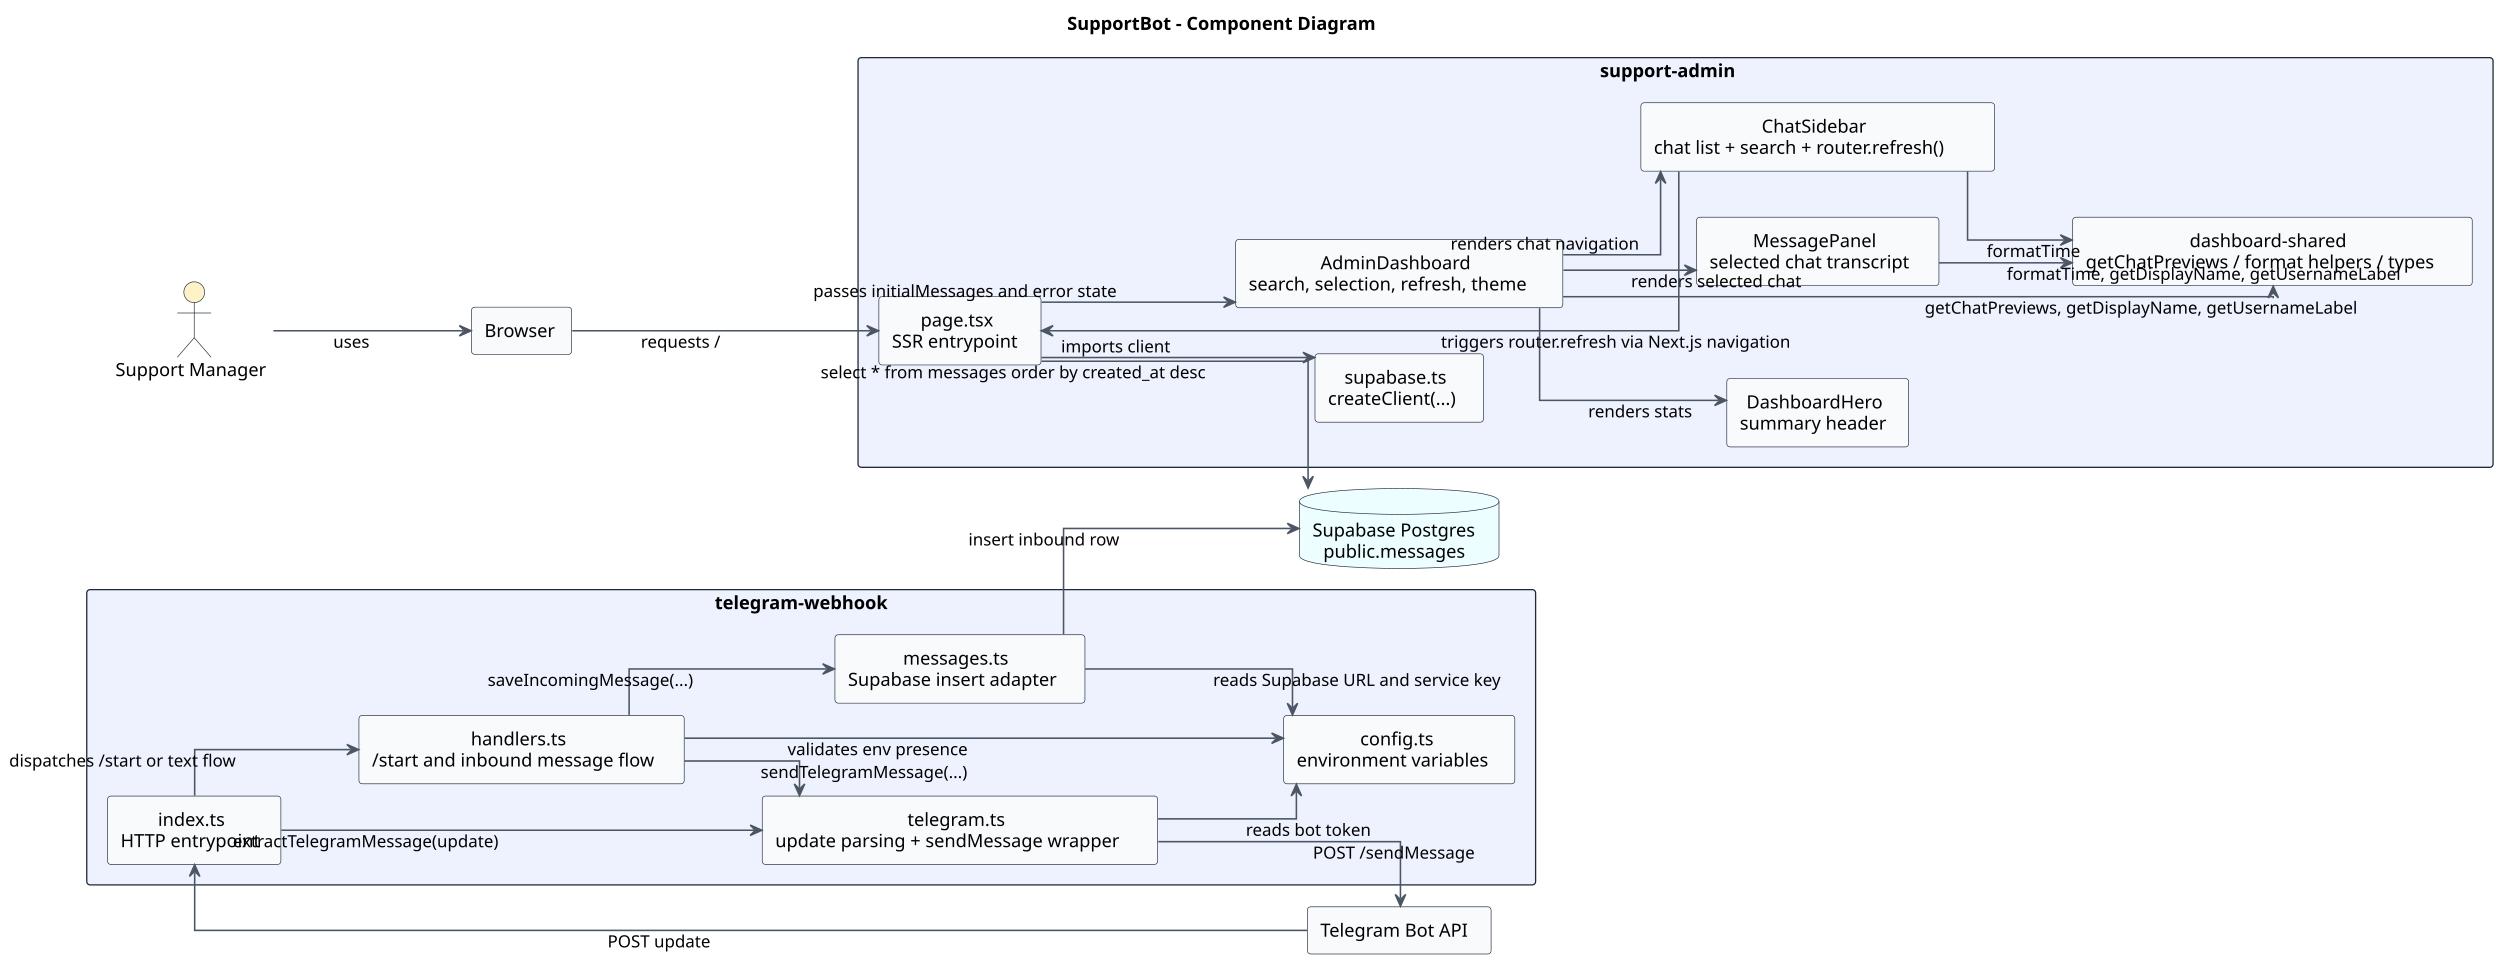
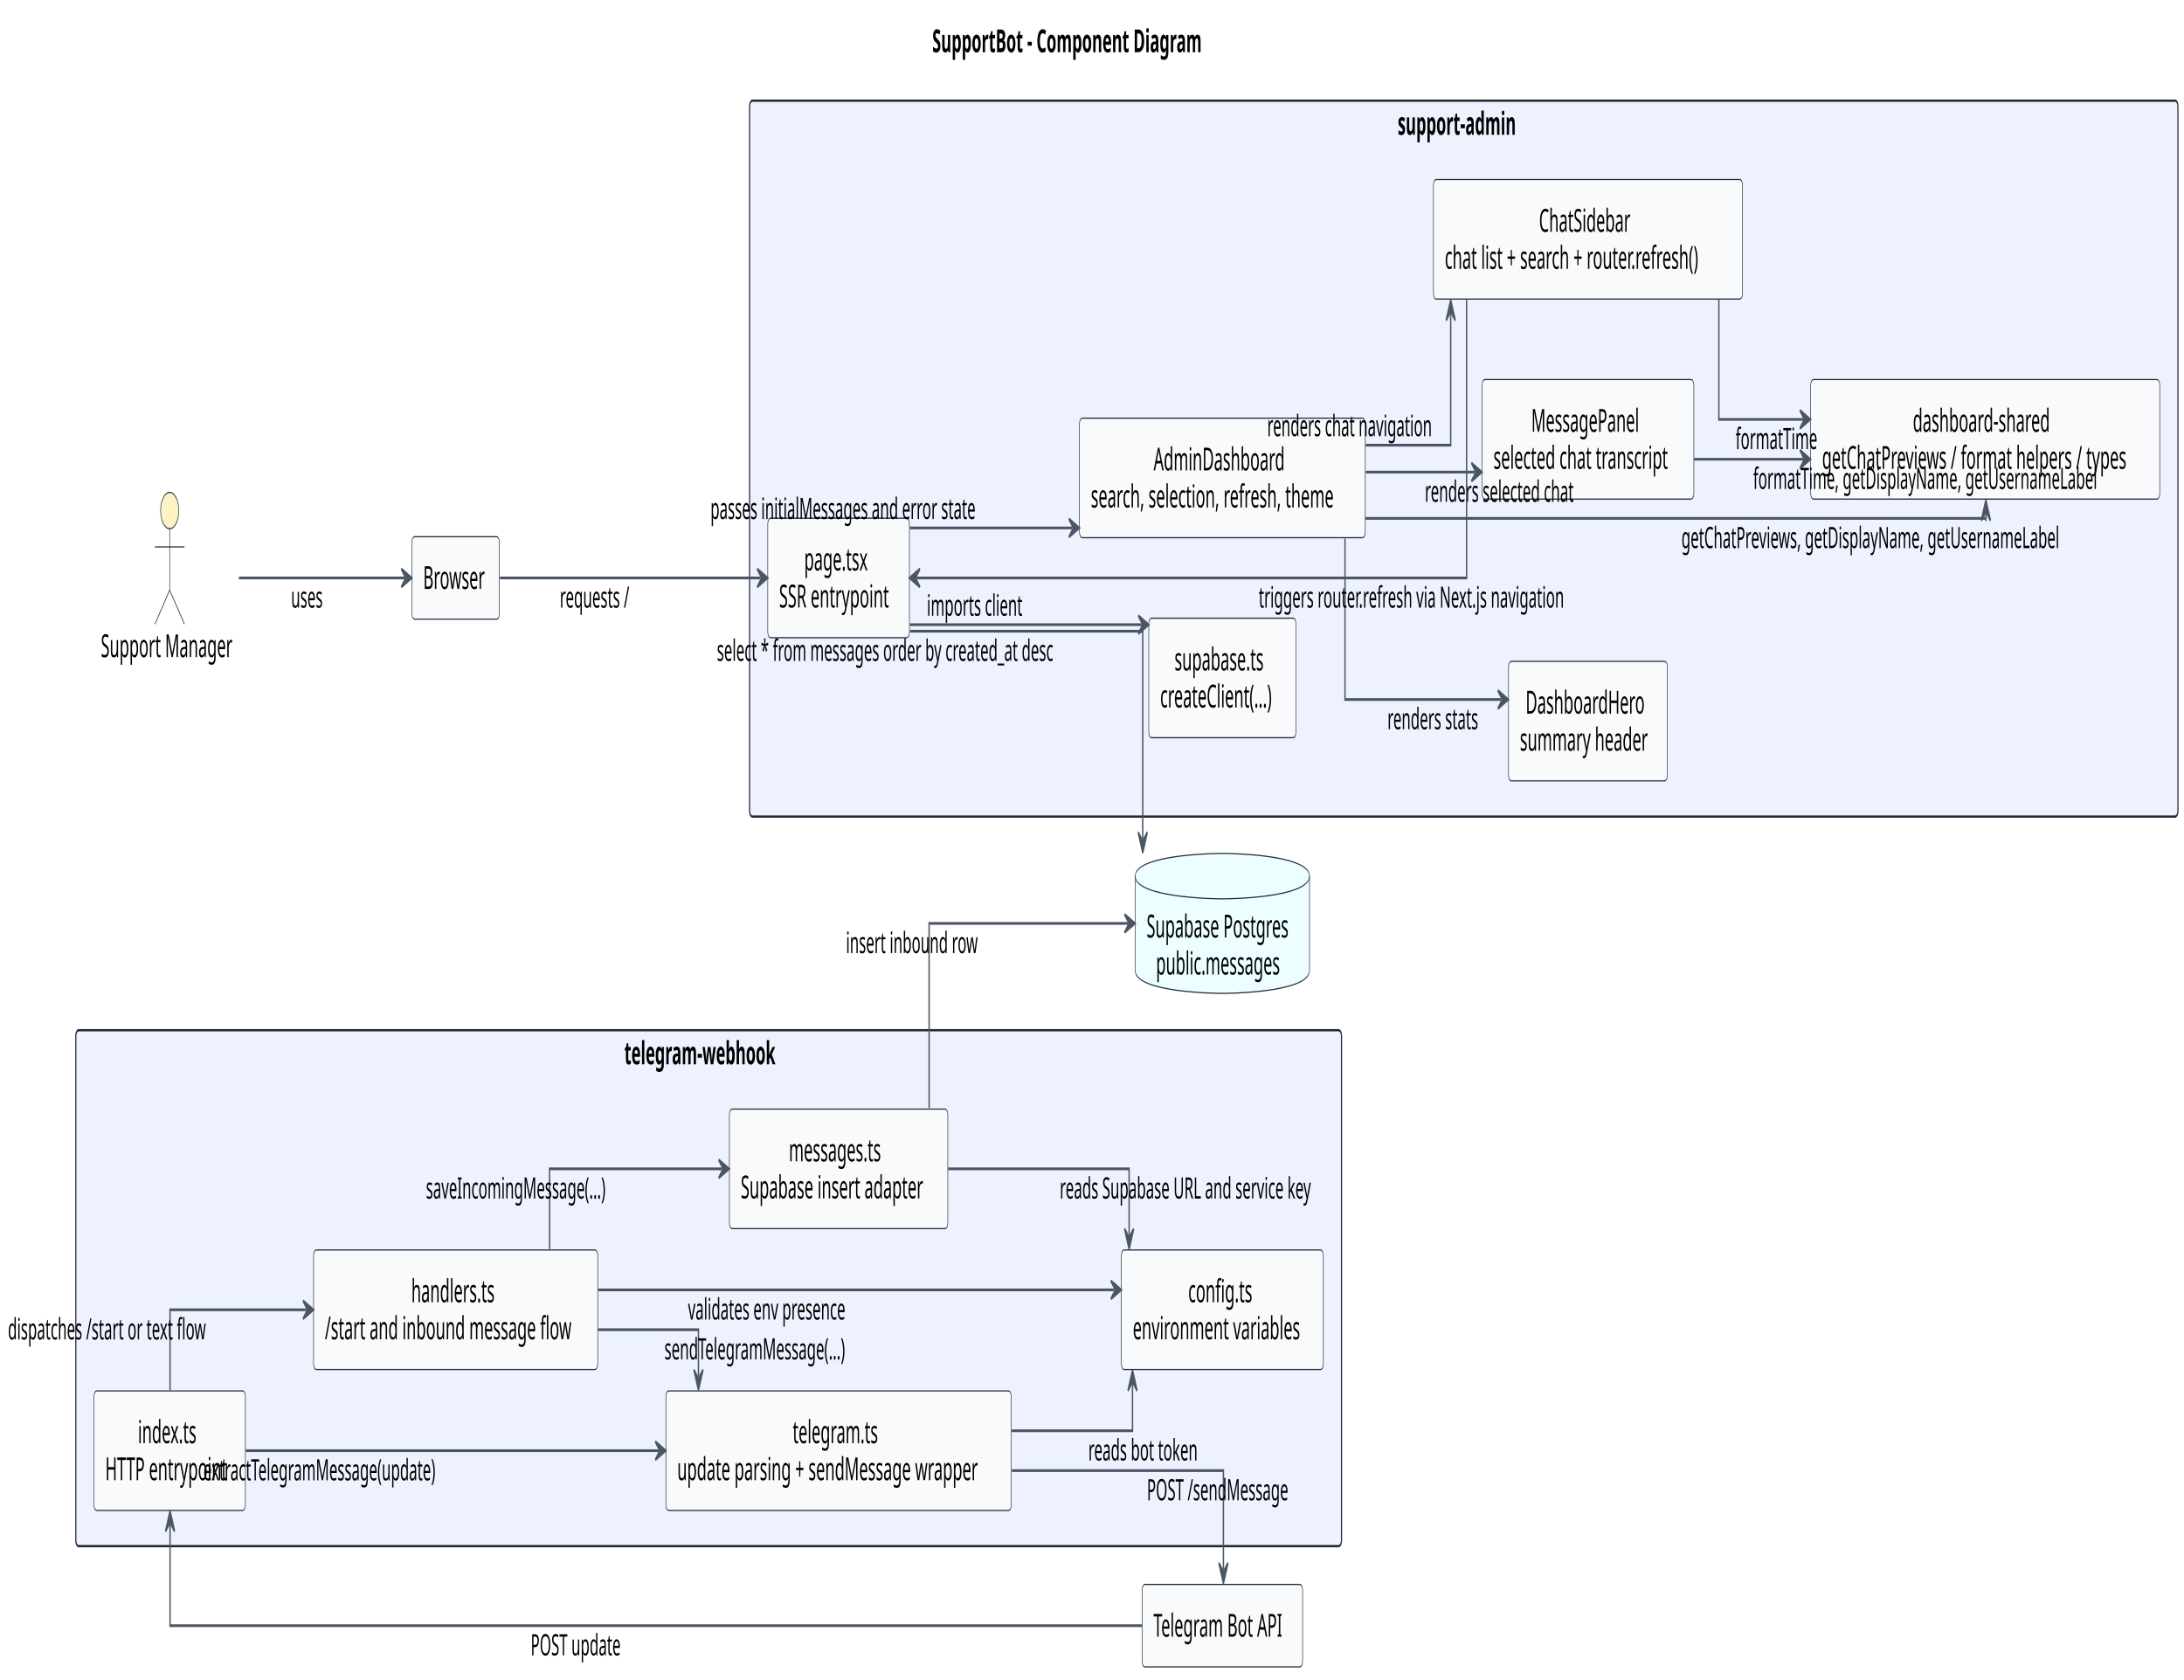
- <svg xmlns="http://www.w3.org/2000/svg" contentStyleType="text/css" data-diagram-type="DESCRIPTION" height="739px" preserveAspectRatio="none" style="width:1922px;height:739px;background:#FFFFFF;" version="1.1" viewBox="0 0 1922 739" width="1922px" zoomAndPan="magnify">
+ <svg xmlns="http://www.w3.org/2000/svg" contentStyleType="text/css" data-diagram-type="DESCRIPTION" height="1478px" preserveAspectRatio="none" style="width:1922px;height:1478px;background:#FFFFFF;" version="1.1" viewBox="0 0 1922 739" width="1922px" zoomAndPan="magnify">
  <defs />
  <g>
    <g class="title" data-source-line="1">
      <text fill="#000000" font-family="sans-serif" font-size="14" font-weight="bold" lengthAdjust="spacing" textLength="267.791" x="820.434" y="22.995">SupportBot - Component Diagram</text>
    </g>
    <g class="cluster" data-qualified-name="SupportAdmin" data-source-line="24" id="ent0006">
      <rect fill="#EEF2FF" height="315" rx="2.5" ry="2.5" style="stroke:#1F2937;stroke-width:1;" width="1257" x="659.66" y="44.297" />
      <text fill="#000000" font-family="sans-serif" font-size="14" font-weight="bold" lengthAdjust="spacing" textLength="116.19" x="1230.065" y="59.292">support-admin</text>
    </g>
    <g class="cluster" data-qualified-name="TelegramWebhook" data-source-line="34" id="ent0014">
      <rect fill="#EEF2FF" height="227" rx="2.5" ry="2.5" style="stroke:#1F2937;stroke-width:1;" width="1113.88" x="66.7" y="453.297" />
      <text fill="#000000" font-family="sans-serif" font-size="14" font-weight="bold" lengthAdjust="spacing" textLength="148.217" x="549.532" y="468.292">telegram-webhook</text>
    </g>
    <g class="entity" data-qualified-name="SupportAdmin.Page" data-source-line="25" id="ent0007">
      <rect fill="#F8FAFC" height="52.594" rx="2.5" ry="2.5" style="stroke:#1F2937;stroke-width:0.5;" width="124.672" x="675.66" y="227.997" />
      <text fill="#000000" font-family="sans-serif" font-size="14" lengthAdjust="spacing" textLength="60.484" x="707.754" y="250.992">page.tsx</text>
      <text fill="#000000" font-family="sans-serif" font-size="14" lengthAdjust="spacing" textLength="104.672" x="685.66" y="267.289">SSR entrypoint</text>
    </g>
    <g class="entity" data-qualified-name="SupportAdmin.FrontSupabase" data-source-line="26" id="ent0008">
      <rect fill="#F8FAFC" height="52.594" rx="2.5" ry="2.5" style="stroke:#1F2937;stroke-width:0.5;" width="129.553" x="1010.96" y="271.997" />
      <text fill="#000000" font-family="sans-serif" font-size="14" lengthAdjust="spacing" textLength="84.239" x="1033.617" y="294.992">supabase.ts</text>
      <text fill="#000000" font-family="sans-serif" font-size="14" lengthAdjust="spacing" textLength="109.553" x="1020.96" y="311.289">createClient(...)</text>
    </g>
    <g class="entity" data-qualified-name="SupportAdmin.AdminDashboard" data-source-line="27" id="ent0009">
      <rect fill="#F8FAFC" height="52.594" rx="2.5" ry="2.5" style="stroke:#1F2937;stroke-width:0.5;" width="251.499" x="949.99" y="183.997" />
      <text fill="#000000" font-family="sans-serif" font-size="14" lengthAdjust="spacing" textLength="121.064" x="1015.207" y="206.992">AdminDashboard</text>
      <text fill="#000000" font-family="sans-serif" font-size="14" lengthAdjust="spacing" textLength="231.499" x="959.99" y="223.289">search, selection, refresh, theme</text>
    </g>
    <g class="entity" data-qualified-name="SupportAdmin.DashboardShared" data-source-line="28" id="ent0010">
      <rect fill="#F8FAFC" height="52.594" rx="2.5" ry="2.5" style="stroke:#1F2937;stroke-width:0.5;" width="307.185" x="1593.47" y="166.997" />
      <text fill="#000000" font-family="sans-serif" font-size="14" lengthAdjust="spacing" textLength="127.36" x="1683.382" y="189.992">dashboard-shared</text>
      <text fill="#000000" font-family="sans-serif" font-size="14" lengthAdjust="spacing" textLength="287.185" x="1603.47" y="206.289">getChatPreviews / format helpers / types</text>
    </g>
    <g class="entity" data-qualified-name="SupportAdmin.DashboardHero" data-source-line="29" id="ent0011">
      <rect fill="#F8FAFC" height="52.594" rx="2.5" ry="2.5" style="stroke:#1F2937;stroke-width:0.5;" width="139.834" x="1327.56" y="290.997" />
      <text fill="#000000" font-family="sans-serif" font-size="14" lengthAdjust="spacing" textLength="109.662" x="1342.646" y="313.992">DashboardHero</text>
      <text fill="#000000" font-family="sans-serif" font-size="14" lengthAdjust="spacing" textLength="119.834" x="1337.56" y="330.289">summary header</text>
    </g>
    <g class="entity" data-qualified-name="SupportAdmin.ChatSidebar" data-source-line="30" id="ent0012">
      <rect fill="#F8FAFC" height="52.594" rx="2.5" ry="2.5" style="stroke:#1F2937;stroke-width:0.5;" width="271.986" x="1261.49" y="78.997" />
      <text fill="#000000" font-family="sans-serif" font-size="14" lengthAdjust="spacing" textLength="86.215" x="1354.376" y="101.992">ChatSidebar</text>
      <text fill="#000000" font-family="sans-serif" font-size="14" lengthAdjust="spacing" textLength="251.986" x="1271.49" y="118.289">chat list + search + router.refresh()</text>
    </g>
    <g class="entity" data-qualified-name="SupportAdmin.MessagePanel" data-source-line="31" id="ent0013">
      <rect fill="#F8FAFC" height="52.594" rx="2.5" ry="2.5" style="stroke:#1F2937;stroke-width:0.5;" width="186.346" x="1304.31" y="166.997" />
      <text fill="#000000" font-family="sans-serif" font-size="14" lengthAdjust="spacing" textLength="99.757" x="1347.604" y="189.992">MessagePanel</text>
      <text fill="#000000" font-family="sans-serif" font-size="14" lengthAdjust="spacing" textLength="166.346" x="1314.31" y="206.289">selected chat transcript</text>
    </g>
    <g class="entity" data-qualified-name="TelegramWebhook.WebhookIndex" data-source-line="35" id="ent0015">
      <rect fill="#F8FAFC" height="52.594" rx="2.5" ry="2.5" style="stroke:#1F2937;stroke-width:0.5;" width="133.244" x="82.7" y="611.997" />
      <text fill="#000000" font-family="sans-serif" font-size="14" lengthAdjust="spacing" textLength="55.781" x="121.431" y="634.992">index.ts</text>
      <text fill="#000000" font-family="sans-serif" font-size="14" lengthAdjust="spacing" textLength="113.244" x="92.7" y="651.289">HTTP entrypoint</text>
    </g>
    <g class="entity" data-qualified-name="TelegramWebhook.WebhookHandlers" data-source-line="36" id="ent0016">
      <rect fill="#F8FAFC" height="52.594" rx="2.5" ry="2.5" style="stroke:#1F2937;stroke-width:0.5;" width="250.064" x="275.95" y="549.997" />
      <text fill="#000000" font-family="sans-serif" font-size="14" lengthAdjust="spacing" textLength="77.998" x="361.983" y="572.992">handlers.ts</text>
      <text fill="#000000" font-family="sans-serif" font-size="14" lengthAdjust="spacing" textLength="230.064" x="285.95" y="589.289">/start and inbound message flow</text>
    </g>
    <g class="entity" data-qualified-name="TelegramWebhook.WebhookTelegram" data-source-line="37" id="ent0017">
      <rect fill="#F8FAFC" height="52.594" rx="2.5" ry="2.5" style="stroke:#1F2937;stroke-width:0.5;" width="303.978" x="586.01" y="611.997" />
      <text fill="#000000" font-family="sans-serif" font-size="14" lengthAdjust="spacing" textLength="80.698" x="697.65" y="634.992">telegram.ts</text>
      <text fill="#000000" font-family="sans-serif" font-size="14" lengthAdjust="spacing" textLength="283.978" x="596.01" y="651.289">update parsing + sendMessage wrapper</text>
    </g>
    <g class="entity" data-qualified-name="TelegramWebhook.WebhookMessages" data-source-line="38" id="ent0018">
      <rect fill="#F8FAFC" height="52.594" rx="2.5" ry="2.5" style="stroke:#1F2937;stroke-width:0.5;" width="192.204" x="641.9" y="487.997" />
      <text fill="#000000" font-family="sans-serif" font-size="14" lengthAdjust="spacing" textLength="87.445" x="694.279" y="510.992">messages.ts</text>
      <text fill="#000000" font-family="sans-serif" font-size="14" lengthAdjust="spacing" textLength="172.204" x="651.9" y="527.289">Supabase insert adapter</text>
    </g>
    <g class="entity" data-qualified-name="TelegramWebhook.WebhookConfig" data-source-line="39" id="ent0019">
      <rect fill="#F8FAFC" height="52.594" rx="2.5" ry="2.5" style="stroke:#1F2937;stroke-width:0.5;" width="177.691" x="986.89" y="549.997" />
      <text fill="#000000" font-family="sans-serif" font-size="14" lengthAdjust="spacing" textLength="60.074" x="1045.699" y="572.992">config.ts</text>
      <text fill="#000000" font-family="sans-serif" font-size="14" lengthAdjust="spacing" textLength="157.691" x="996.89" y="589.289">environment variables</text>
    </g>
    <g class="entity" data-qualified-name="SupportManager" data-source-line="19" id="ent0002">
      <ellipse cx="149.33" cy="224.647" fill="#FEF3C7" rx="8" ry="8" style="stroke:#1F2937;stroke-width:0.5;" />
      <path d="M149.33,232.647 L149.33,259.647 M136.33,240.647 L162.33,240.647 M149.33,259.647 L136.33,274.647 M149.33,259.647 L162.33,274.647" fill="none" style="stroke:#1F2937;stroke-width:0.5;" />
      <text fill="#000000" font-family="sans-serif" font-size="14" lengthAdjust="spacing" textLength="121.16" x="88.75" y="289.142">Support Manager</text>
    </g>
    <g class="entity" data-qualified-name="Browser" data-source-line="20" id="ent0003">
      <rect fill="#F8FAFC" height="36.297" rx="2.5" ry="2.5" style="stroke:#1F2937;stroke-width:0.5;" width="77.039" x="362.46" y="236.147" />
      <text fill="#000000" font-family="sans-serif" font-size="14" lengthAdjust="spacing" textLength="57.039" x="372.46" y="259.142">Browser</text>
    </g>
    <g class="entity" data-qualified-name="TelegramApi" data-source-line="21" id="ent0004">
      <rect fill="#F8FAFC" height="36.297" rx="2.5" ry="2.5" style="stroke:#1F2937;stroke-width:0.5;" width="141.235" x="1005.12" y="697.147" />
      <text fill="#000000" font-family="sans-serif" font-size="14" lengthAdjust="spacing" textLength="121.235" x="1015.12" y="720.142">Telegram Bot API</text>
    </g>
    <g class="entity" data-qualified-name="MessagesDb" data-source-line="22" id="ent0005">
      <path d="M999.04,385.497 C999.04,375.497 1075.735,375.497 1075.735,375.497 C1075.735,375.497 1152.43,375.497 1152.43,385.497 L1152.43,427.091 C1152.43,437.091 1075.735,437.091 1075.735,437.091 C1075.735,437.091 999.04,437.091 999.04,427.091 L999.04,385.497" fill="#ECFEFF" style="stroke:#1F2937;stroke-width:0.5;" />
      <path d="M999.04,385.497 C999.04,395.497 1075.735,395.497 1075.735,395.497 C1075.735,395.497 1152.43,395.497 1152.43,385.497" fill="none" style="stroke:#1F2937;stroke-width:0.5;" />
      <text fill="#000000" font-family="sans-serif" font-size="14" lengthAdjust="spacing" textLength="133.39" x="1009.04" y="412.492">Supabase Postgres</text>
      <text fill="#000000" font-family="sans-serif" font-size="14" lengthAdjust="spacing" textLength="116.785" x="1017.342" y="428.789">public.messages</text>
    </g>
    <g class="link" data-entity-1="ent0002" data-entity-2="ent0003" data-link-type="dependency" data-source-line="42" id="lnk20">
      <path d="M210.24,254.297 C257.52,254.297 315.63,254.297 356.15,254.297" fill="none" id="SupportManager-to-Browser" style="stroke:#4B5563;stroke-width:1.2;" />
      <polygon fill="#4B5563" points="362.15,254.297,353.15,250.297,357.15,254.297,353.15,258.297,362.15,254.297" style="stroke:#4B5563;stroke-width:1.2;" />
      <text fill="#000000" font-family="sans-serif" font-size="13" lengthAdjust="spacing" textLength="29.783" x="256.2" y="267.364">uses</text>
    </g>
    <g class="link" data-entity-1="ent0003" data-entity-2="ent0007" data-link-type="dependency" data-source-line="43" id="lnk21">
      <path d="M439.97,254.297 C497.67,254.297 600.38,254.297 669.35,254.297" fill="none" id="Browser-to-Page" style="stroke:#4B5563;stroke-width:1.2;" />
      <polygon fill="#4B5563" points="675.35,254.297,666.35,250.297,670.35,254.297,666.35,258.297,675.35,254.297" style="stroke:#4B5563;stroke-width:1.2;" />
      <text fill="#000000" font-family="sans-serif" font-size="13" lengthAdjust="spacing" textLength="64.987" x="492.66" y="267.364">requests /</text>
    </g>
    <g class="link" data-entity-1="ent0007" data-entity-2="ent0008" data-link-type="dependency" data-source-line="44" id="lnk22">
      <path d="M800.73,274.867 C860.54,274.867 944.21,274.867 1004.75,274.867" fill="none" id="Page-to-FrontSupabase" style="stroke:#4B5563;stroke-width:1.2;" />
      <polygon fill="#4B5563" points="1010.75,274.867,1001.75,270.867,1005.75,274.867,1001.75,278.867,1010.75,274.867" style="stroke:#4B5563;stroke-width:1.2;" />
      <text fill="#000000" font-family="sans-serif" font-size="13" lengthAdjust="spacing" textLength="89.534" x="815.74" y="270.934">imports client</text>
    </g>
    <g class="link" data-entity-1="ent0007" data-entity-2="ent0005" data-link-type="dependency" data-source-line="45" id="lnk23">
      <path d="M800.75,277.727 C879.87,277.727 1005.66,277.727 1005.66,277.727 C1005.66,277.727 1005.66,331.127 1005.66,369.177" fill="none" id="Page-to-MessagesDb" style="stroke:#4B5563;stroke-width:1.2;" />
      <polygon fill="#4B5563" points="1005.66,375.177,1009.66,366.177,1005.66,370.177,1001.66,366.177,1005.66,375.177" style="stroke:#4B5563;stroke-width:1.2;" />
      <text fill="#000000" font-family="sans-serif" font-size="13" lengthAdjust="spacing" textLength="320.163" x="630.93" y="290.794">select * from messages order by created_at desc</text>
    </g>
    <g class="link" data-entity-1="ent0007" data-entity-2="ent0009" data-link-type="dependency" data-source-line="46" id="lnk24">
      <path d="M800.73,232.297 C842.51,232.297 892.86,232.297 943.68,232.297" fill="none" id="Page-to-AdminDashboard" style="stroke:#4B5563;stroke-width:1.2;" />
      <polygon fill="#4B5563" points="949.68,232.297,940.68,228.297,944.68,232.297,940.68,236.297,949.68,232.297" style="stroke:#4B5563;stroke-width:1.2;" />
      <text fill="#000000" font-family="sans-serif" font-size="13" lengthAdjust="spacing" textLength="249.939" x="625.21" y="228.364">passes initialMessages and error state</text>
    </g>
    <g class="link" data-entity-1="ent0009" data-entity-2="ent0011" data-link-type="dependency" data-source-line="48" id="lnk25">
      <path d="M1183.66,236.937 C1183.66,265.807 1183.66,307.797 1183.66,307.797 C1183.66,307.797 1258.85,307.797 1321.17,307.797" fill="none" id="AdminDashboard-to-DashboardHero" style="stroke:#4B5563;stroke-width:1.2;" />
      <polygon fill="#4B5563" points="1327.17,307.797,1318.17,303.797,1322.17,307.797,1318.17,311.797,1327.17,307.797" style="stroke:#4B5563;stroke-width:1.2;" />
      <text fill="#000000" font-family="sans-serif" font-size="13" lengthAdjust="spacing" textLength="85.789" x="1220.99" y="320.864">renders stats</text>
    </g>
    <g class="link" data-entity-1="ent0009" data-entity-2="ent0012" data-link-type="dependency" data-source-line="49" id="lnk26">
      <path d="M1201.84,195.867 C1242.21,195.867 1276.66,195.867 1276.66,195.867 C1276.66,195.867 1276.66,164.697 1276.66,137.987" fill="none" id="AdminDashboard-to-ChatSidebar" style="stroke:#4B5563;stroke-width:1.2;" />
      <polygon fill="#4B5563" points="1276.66,131.987,1272.66,140.987,1276.66,136.987,1280.66,140.987,1276.66,131.987" style="stroke:#4B5563;stroke-width:1.2;" />
      <text fill="#000000" font-family="sans-serif" font-size="13" lengthAdjust="spacing" textLength="155.295" x="1115.19" y="191.934">renders chat navigation</text>
    </g>
    <g class="link" data-entity-1="ent0009" data-entity-2="ent0013" data-link-type="dependency" data-source-line="50" id="lnk27">
      <path d="M1201.98,207.727 C1235.95,207.727 1266.1,207.727 1297.94,207.727" fill="none" id="AdminDashboard-to-MessagePanel" style="stroke:#4B5563;stroke-width:1.2;" />
      <polygon fill="#4B5563" points="1303.94,207.727,1294.94,203.727,1298.94,207.727,1294.94,211.727,1303.94,207.727" style="stroke:#4B5563;stroke-width:1.2;" />
      <text fill="#000000" font-family="sans-serif" font-size="13" lengthAdjust="spacing" textLength="141.54" x="1253.96" y="220.794">renders selected chat</text>
    </g>
    <g class="link" data-entity-1="ent0009" data-entity-2="ent0010" data-link-type="dependency" data-source-line="51" id="lnk28">
      <path d="M1201.73,228.097 C1396.29,228.097 1747.66,228.097 1747.66,228.097 C1747.66,228.097 1747.66,230.697 1747.66,226.027" fill="none" id="AdminDashboard-to-DashboardShared" style="stroke:#4B5563;stroke-width:1.2;" />
      <polygon fill="#4B5563" points="1747.66,220.027,1743.66,229.027,1747.66,225.027,1751.66,229.027,1747.66,220.027" style="stroke:#4B5563;stroke-width:1.2;" />
      <text fill="#000000" font-family="sans-serif" font-size="13" lengthAdjust="spacing" textLength="356.681" x="1479.73" y="241.164">getChatPreviews, getDisplayName, getUsernameLabel</text>
    </g>
    <g class="link" data-entity-1="ent0012" data-entity-2="ent0010" data-link-type="dependency" data-source-line="52" id="lnk29">
      <path d="M1512.66,131.687 C1512.66,154.727 1512.66,184.537 1512.66,184.537 C1512.66,184.537 1542.97,184.537 1587,184.537" fill="none" id="ChatSidebar-to-DashboardShared" style="stroke:#4B5563;stroke-width:1.2;" />
      <polygon fill="#4B5563" points="1593,184.537,1584,180.537,1588,184.537,1584,188.537,1593,184.537" style="stroke:#4B5563;stroke-width:1.2;" />
      <text fill="#000000" font-family="sans-serif" font-size="13" lengthAdjust="spacing" textLength="75.816" x="1527.4" y="197.604">formatTime</text>
    </g>
    <g class="link" data-entity-1="ent0013" data-entity-2="ent0010" data-link-type="dependency" data-source-line="53" id="lnk30">
      <path d="M1490.7,202.067 C1522.16,202.067 1552.15,202.067 1587.03,202.067" fill="none" id="MessagePanel-to-DashboardShared" style="stroke:#4B5563;stroke-width:1.2;" />
      <polygon fill="#4B5563" points="1593.03,202.067,1584.03,198.067,1588.03,202.067,1584.03,206.067,1593.03,202.067" style="stroke:#4B5563;stroke-width:1.2;" />
      <text fill="#000000" font-family="sans-serif" font-size="13" lengthAdjust="spacing" textLength="322.88" x="1542.87" y="215.134">formatTime, getDisplayName, getUsernameLabel</text>
    </g>
    <g class="link" data-entity-1="ent0012" data-entity-2="ent0007" data-link-type="dependency" data-source-line="54" id="lnk31">
      <path d="M1290.66,131.937 C1290.66,174.797 1290.66,254.297 1290.66,254.297 C1290.66,254.297 951.28,254.297 806.59,254.297" fill="none" id="ChatSidebar-to-Page" style="stroke:#4B5563;stroke-width:1.2;" />
      <polygon fill="#4B5563" points="800.59,254.297,809.59,258.297,805.59,254.297,809.59,250.297,800.59,254.297" style="stroke:#4B5563;stroke-width:1.2;" />
      <text fill="#000000" font-family="sans-serif" font-size="13" lengthAdjust="spacing" textLength="290.519" x="1107.81" y="267.364">triggers router.refresh via Next.js navigation</text>
    </g>
    <g class="link" data-entity-1="ent0004" data-entity-2="ent0015" data-link-type="dependency" data-source-line="56" id="lnk32">
      <path d="M1004.99,715.297 C788.51,715.297 149.66,715.297 149.66,715.297 C149.66,715.297 149.66,693.067 149.66,670.797" fill="none" id="TelegramApi-to-WebhookIndex" style="stroke:#4B5563;stroke-width:1.2;" />
      <polygon fill="#4B5563" points="149.66,664.797,145.66,673.797,149.66,669.797,153.66,673.797,149.66,664.797" style="stroke:#4B5563;stroke-width:1.2;" />
      <text fill="#000000" font-family="sans-serif" font-size="13" lengthAdjust="spacing" textLength="84.202" x="467.07" y="728.364">POST update</text>
    </g>
    <g class="link" data-entity-1="ent0015" data-entity-2="ent0017" data-link-type="dependency" data-source-line="57" id="lnk33">
      <path d="M216.28,638.297 C305.56,638.297 460.19,638.297 579.71,638.297" fill="none" id="WebhookIndex-to-WebhookTelegram" style="stroke:#4B5563;stroke-width:1.2;" />
      <polygon fill="#4B5563" points="585.71,638.297,576.71,634.297,580.71,638.297,576.71,642.297,585.71,638.297" style="stroke:#4B5563;stroke-width:1.2;" />
      <text fill="#000000" font-family="sans-serif" font-size="13" lengthAdjust="spacing" textLength="221.044" x="179" y="651.364">extractTelegramMessage(update)</text>
    </g>
    <g class="link" data-entity-1="ent0015" data-entity-2="ent0016" data-link-type="dependency" data-source-line="58" id="lnk34">
      <path d="M149.66,611.647 C149.66,594.837 149.66,576.297 149.66,576.297 C149.66,576.297 206.73,576.297 269.69,576.297" fill="none" id="WebhookIndex-to-WebhookHandlers" style="stroke:#4B5563;stroke-width:1.2;" />
      <polygon fill="#4B5563" points="275.69,576.297,266.69,572.297,270.69,576.297,266.69,580.297,275.69,576.297" style="stroke:#4B5563;stroke-width:1.2;" />
      <text fill="#000000" font-family="sans-serif" font-size="13" lengthAdjust="spacing" textLength="187.256" x="7" y="589.364">dispatches /start or text flow</text>
    </g>
    <g class="link" data-entity-1="ent0016" data-entity-2="ent0019" data-link-type="dependency" data-source-line="59" id="lnk35">
      <path d="M526.31,567.537 C660.09,567.537 862.66,567.537 980.61,567.537" fill="none" id="WebhookHandlers-to-WebhookConfig" style="stroke:#4B5563;stroke-width:1.2;" />
      <polygon fill="#4B5563" points="986.61,567.537,977.61,563.537,981.61,567.537,977.61,571.537,986.61,567.537" style="stroke:#4B5563;stroke-width:1.2;" />
      <text fill="#000000" font-family="sans-serif" font-size="13" lengthAdjust="spacing" textLength="150.916" x="605.46" y="580.604">validates env presence</text>
    </g>
    <g class="link" data-entity-1="ent0016" data-entity-2="ent0018" data-link-type="dependency" data-source-line="60" id="lnk36">
      <path d="M483.66,549.647 C483.66,532.837 483.66,514.297 483.66,514.297 C483.66,514.297 563.53,514.297 635.48,514.297" fill="none" id="WebhookHandlers-to-WebhookMessages" style="stroke:#4B5563;stroke-width:1.2;" />
      <polygon fill="#4B5563" points="641.48,514.297,632.48,510.297,636.48,514.297,632.48,518.297,641.48,514.297" style="stroke:#4B5563;stroke-width:1.2;" />
      <text fill="#000000" font-family="sans-serif" font-size="13" lengthAdjust="spacing" textLength="169.889" x="374.9" y="527.364">saveIncomingMessage(...)</text>
    </g>
    <g class="link" data-entity-1="ent0016" data-entity-2="ent0017" data-link-type="dependency" data-source-line="61" id="lnk37">
      <path d="M526.2,585.067 C572.84,585.067 614.66,585.067 614.66,585.067 C614.66,585.067 614.66,592.377 614.66,605.677" fill="none" id="WebhookHandlers-to-WebhookTelegram" style="stroke:#4B5563;stroke-width:1.2;" />
      <polygon fill="#4B5563" points="614.66,611.677,618.66,602.677,614.66,606.677,610.66,602.677,614.66,611.677" style="stroke:#4B5563;stroke-width:1.2;" />
      <text fill="#000000" font-family="sans-serif" font-size="13" lengthAdjust="spacing" textLength="172.555" x="584.74" y="598.134">sendTelegramMessage(...)</text>
    </g>
    <g class="link" data-entity-1="ent0018" data-entity-2="ent0019" data-link-type="dependency" data-source-line="62" id="lnk38">
      <path d="M834.29,514.297 C906.76,514.297 993.66,514.297 993.66,514.297 C993.66,514.297 993.66,526.837 993.66,543.647" fill="none" id="WebhookMessages-to-WebhookConfig" style="stroke:#4B5563;stroke-width:1.2;" />
      <polygon fill="#4B5563" points="993.66,549.647,997.66,540.647,993.66,544.647,989.66,540.647,993.66,549.647" style="stroke:#4B5563;stroke-width:1.2;" />
      <text fill="#000000" font-family="sans-serif" font-size="13" lengthAdjust="spacing" textLength="240.728" x="932.65" y="527.364">reads Supabase URL and service key</text>
    </g>
    <g class="link" data-entity-1="ent0018" data-entity-2="ent0005" data-link-type="dependency" data-source-line="63" id="lnk39">
      <path d="M817.66,487.597 C817.66,455.617 817.66,406.297 817.66,406.297 C817.66,406.297 916.61,406.297 992.66,406.297" fill="none" id="WebhookMessages-to-MessagesDb" style="stroke:#4B5563;stroke-width:1.2;" />
      <polygon fill="#4B5563" points="998.66,406.297,989.66,402.297,993.66,406.297,989.66,410.297,998.66,406.297" style="stroke:#4B5563;stroke-width:1.2;" />
      <text fill="#000000" font-family="sans-serif" font-size="13" lengthAdjust="spacing" textLength="122.046" x="744.51" y="419.364">insert inbound row</text>
    </g>
    <g class="link" data-entity-1="ent0017" data-entity-2="ent0019" data-link-type="dependency" data-source-line="64" id="lnk40">
      <path d="M890.33,629.537 C946.49,629.537 996.66,629.537 996.66,629.537 C996.66,629.537 996.66,622.227 996.66,608.917" fill="none" id="WebhookTelegram-to-WebhookConfig" style="stroke:#4B5563;stroke-width:1.2;" />
      <polygon fill="#4B5563" points="996.66,602.917,992.66,611.917,996.66,607.917,1000.66,611.917,996.66,602.917" style="stroke:#4B5563;stroke-width:1.2;" />
      <text fill="#000000" font-family="sans-serif" font-size="13" lengthAdjust="spacing" textLength="102.718" x="957.8" y="642.604">reads bot token</text>
    </g>
    <g class="link" data-entity-1="ent0017" data-entity-2="ent0004" data-link-type="dependency" data-source-line="65" id="lnk41">
      <path d="M890.49,647.067 C980.38,647.067 1076.66,647.067 1076.66,647.067 C1076.66,647.067 1076.66,670.447 1076.66,690.657" fill="none" id="WebhookTelegram-to-TelegramApi" style="stroke:#4B5563;stroke-width:1.2;" />
      <polygon fill="#4B5563" points="1076.66,696.657,1080.66,687.657,1076.66,691.657,1072.66,687.657,1076.66,696.657" style="stroke:#4B5563;stroke-width:1.2;" />
      <text fill="#000000" font-family="sans-serif" font-size="13" lengthAdjust="spacing" textLength="131.016" x="1009.37" y="660.134">POST /sendMessage</text>
    </g>
  </g>
</svg>
